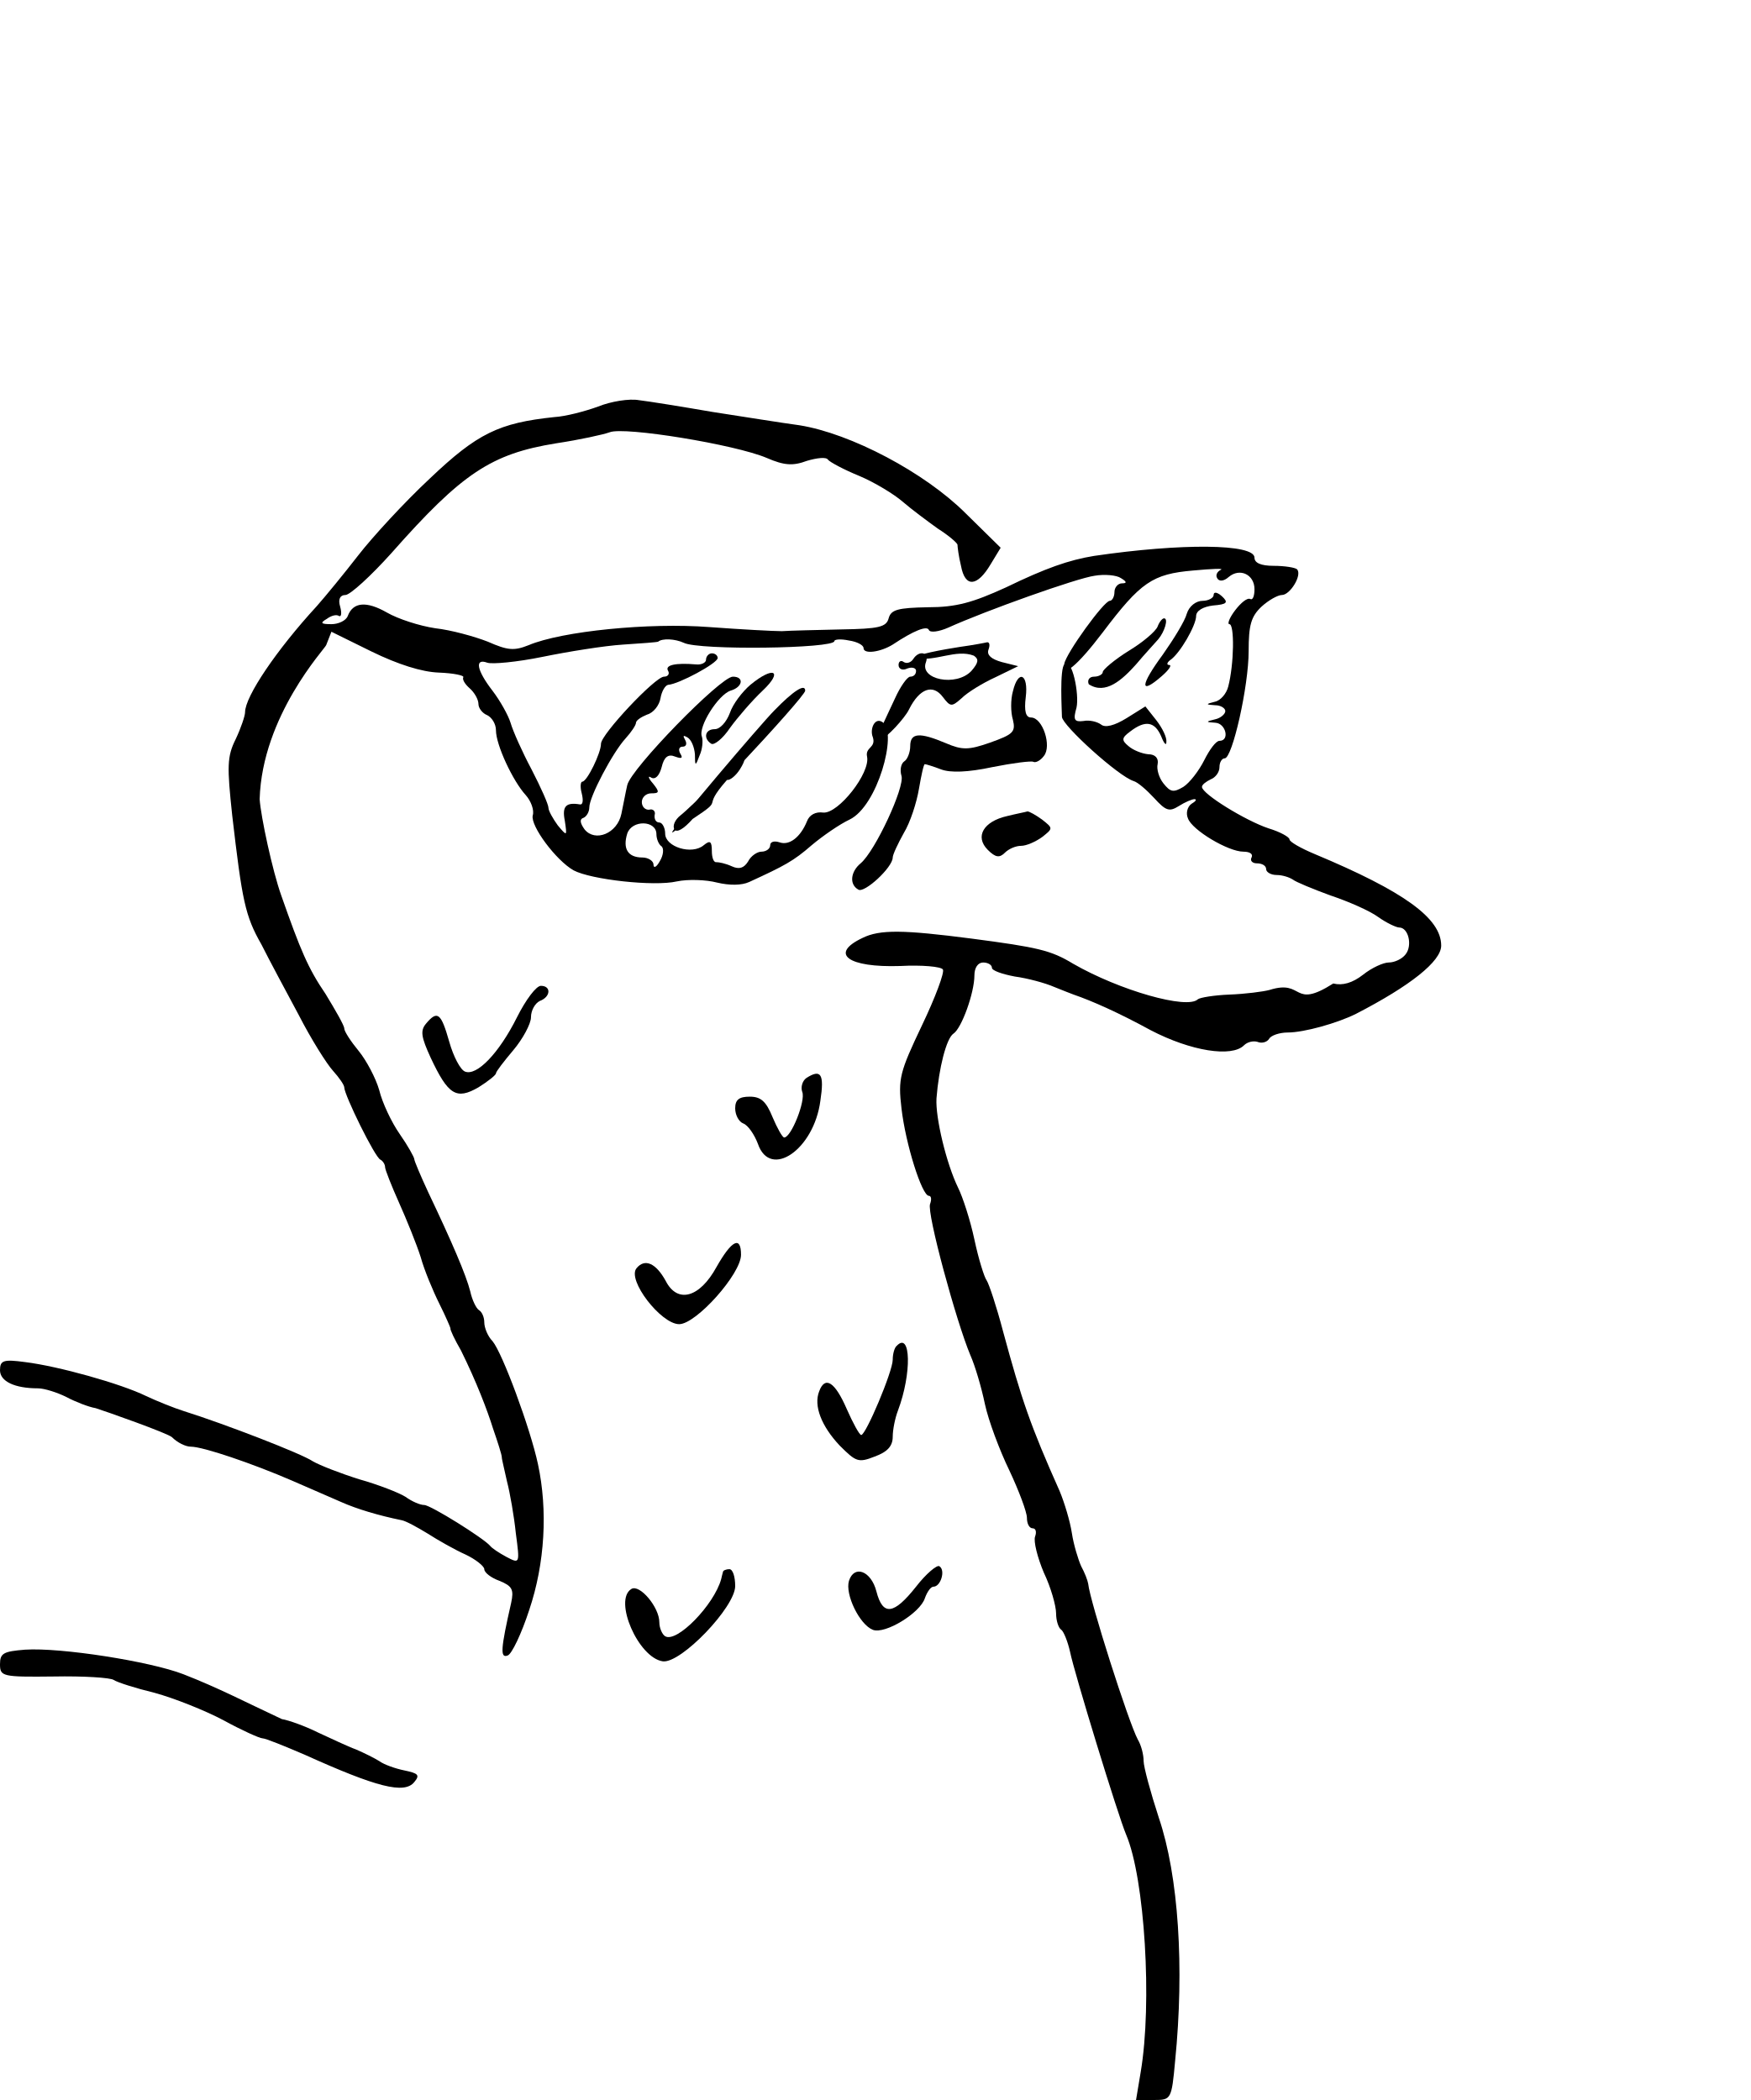
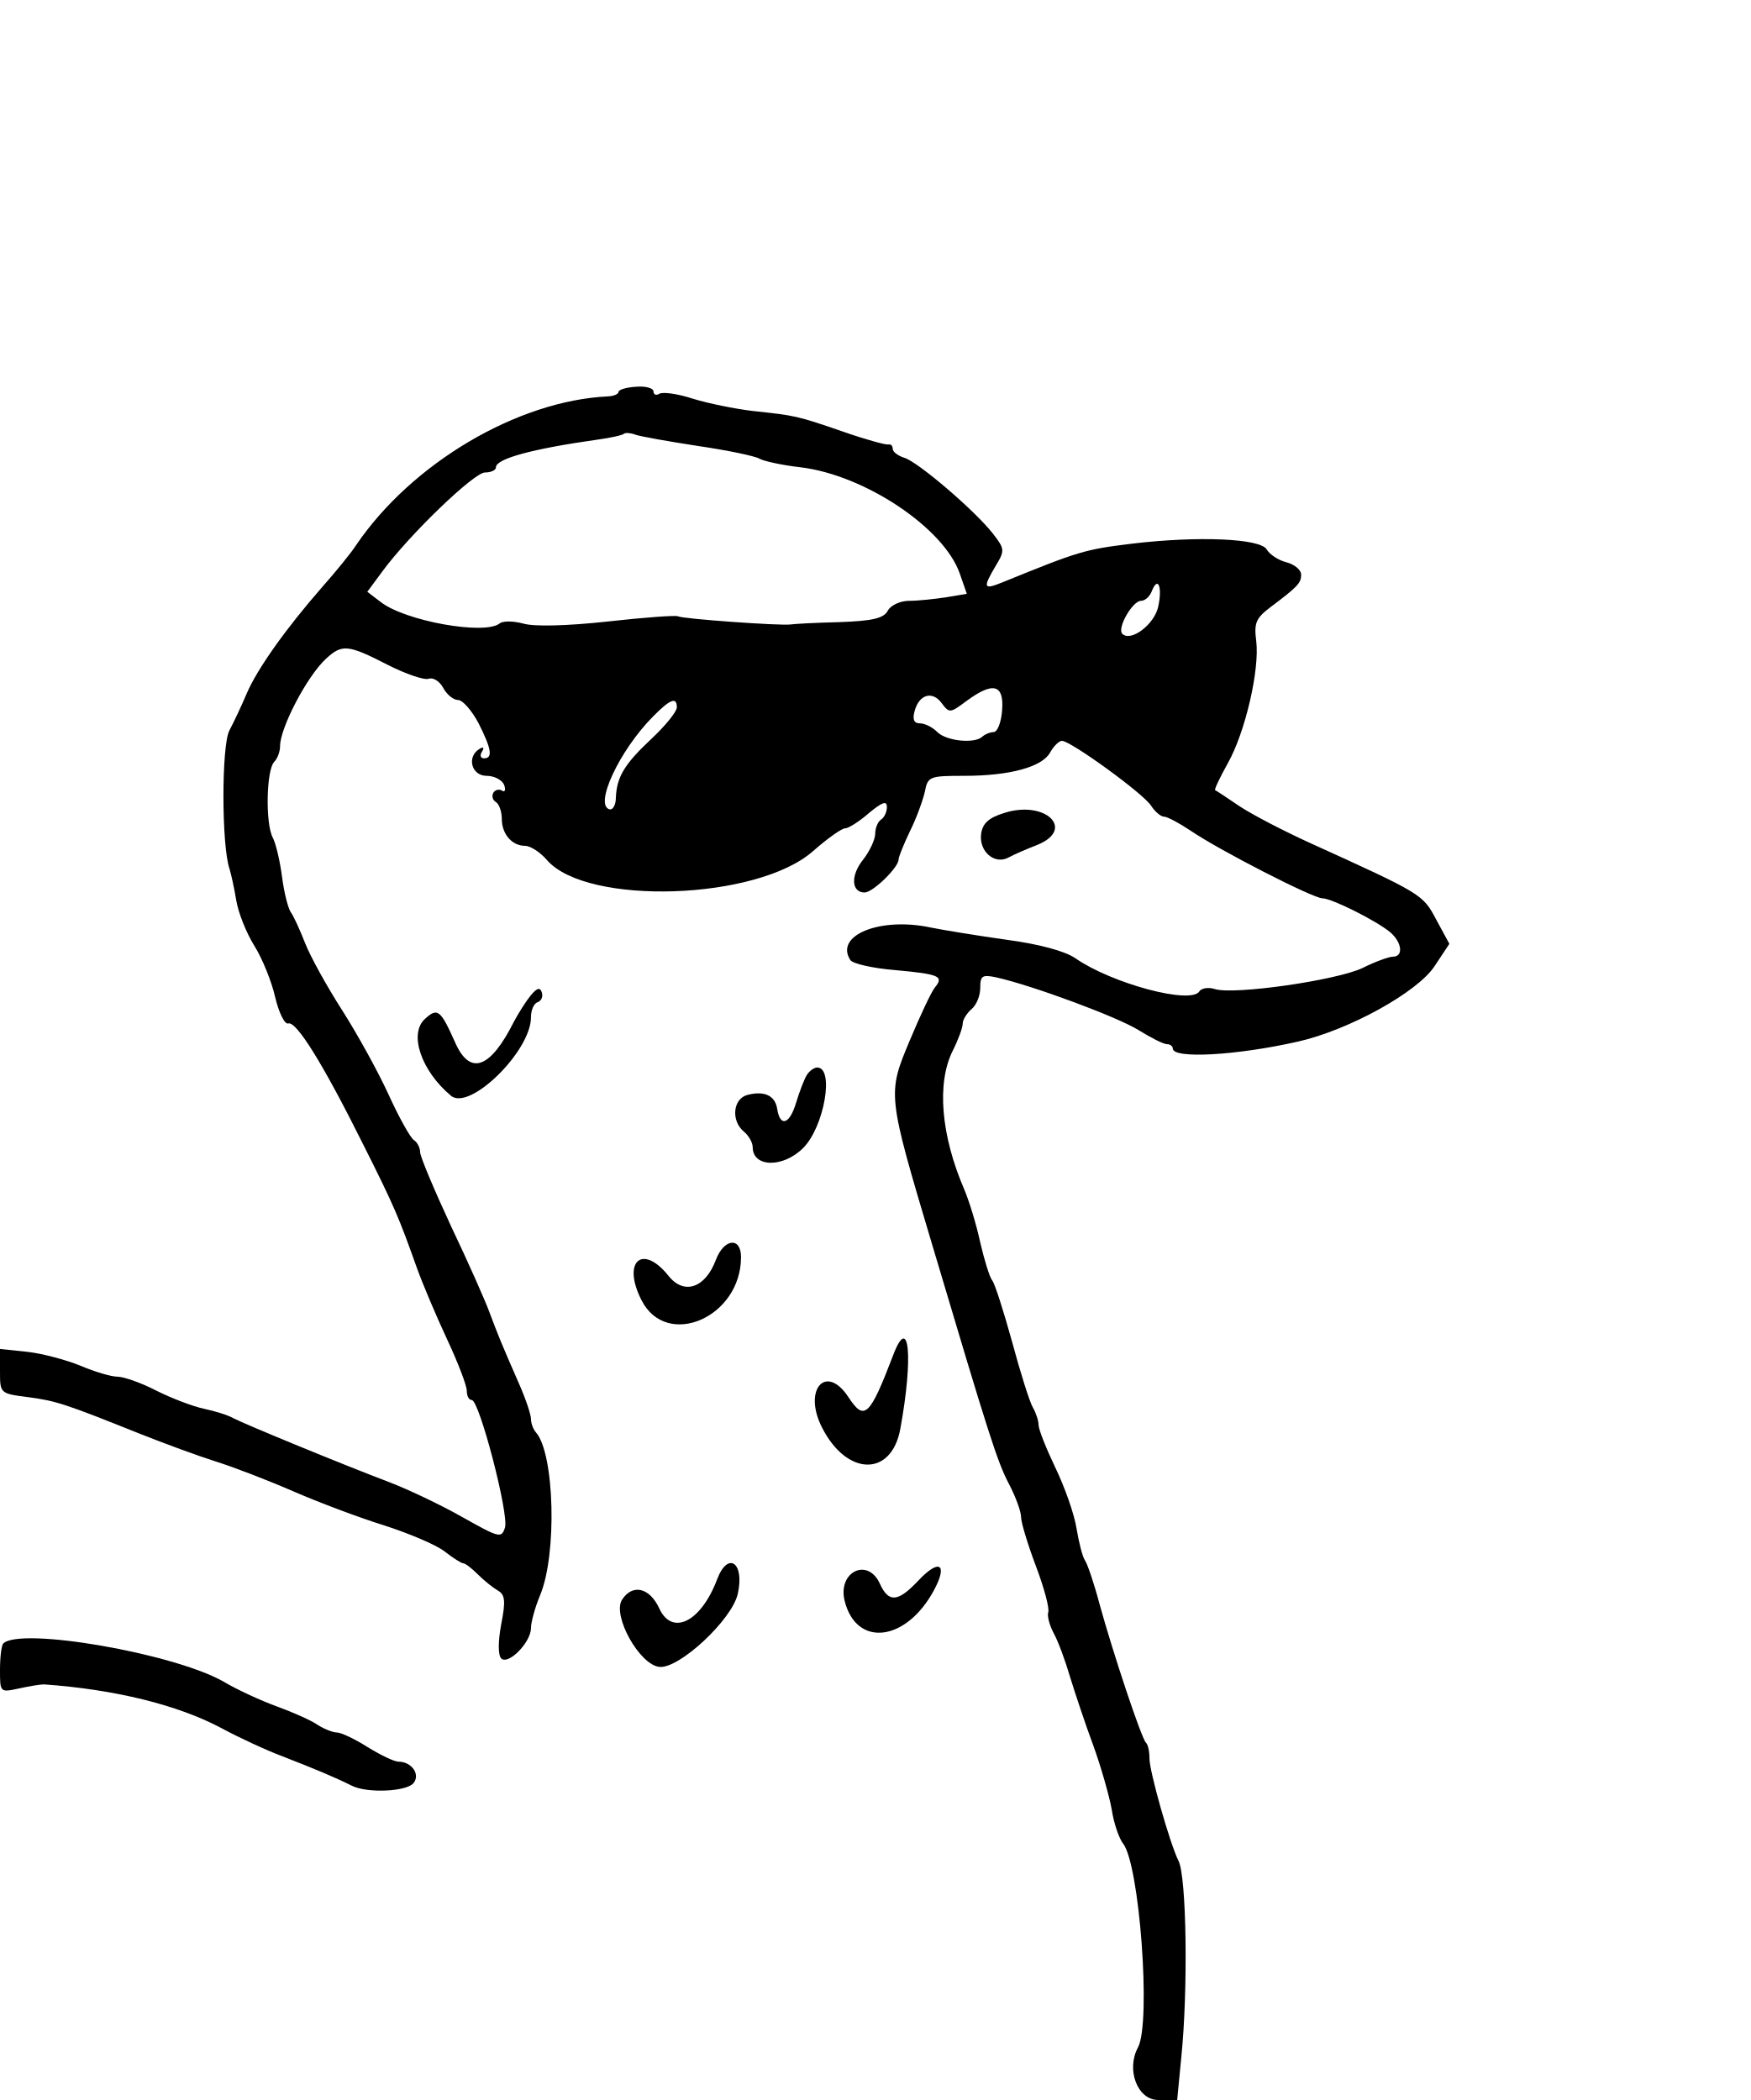
- <svg xmlns="http://www.w3.org/2000/svg" version="1.0" width="300pt" height="360pt" viewBox="0 0 300 360" preserveAspectRatio="xMidYMid meet" id="svg112">
-   <defs id="defs116" />
-   <g transform="translate(0,360) scale(0.1,-0.1)" fill="#000000" stroke="none" id="g110">
-     <path d="m 1025,2903 c -22,-8 -56,-17 -75,-18 -95,-10 -132,-28 -213,-105 -44,-41 -99,-101 -123,-132 -24,-31 -56,-70 -71,-87 -69,-75 -123,-155 -123,-182 0,-6 -7,-27 -16,-46 -15,-30 -15,-47 -6,-131 17,-146 22,-172 50,-221 13,-26 42,-80 64,-121 21,-41 48,-84 59,-96 10,-11 19,-24 19,-28 0,-13 53,-121 62,-124 4,-2 8,-8 8,-13 0,-4 11,-32 24,-61 13,-29 30,-71 37,-93 6,-22 21,-58 32,-80 11,-22 19,-41 19,-42 -1,-2 7,-19 18,-38 26.457,-53.475 45.266,-102.673 55,-134 8,-23 15,-45 15,-49 0,-4 5,-23 9,-42 5,-19 12,-59 15,-88 7,-53 7,-53 -16,-41 -13,7 -25,15 -28,19 -11,13 -102,70 -113,70 -7,0 -21,6 -32,14 -11,7 -47,21 -79,30 -32,10 -68,24 -80,31 -19,13 -151,64 -221,86 -16,5 -46,17 -65,26 -43,21 -150,51 -207,58 -37,5 -43,3 -43,-14 0,-19 25,-31 65,-31 11,0 33,-7 49,-15 15,-8 38,-17 50,-19 16.165,-5.071 124.759,-43.309 131,-50 9,-9 23,-16 32,-16 21,0 106,-29 173,-58 30,-13 69,-30 85,-37 27,-12 64,-23 103,-31 7,-1 27,-12 45,-23 17,-11 47,-28 65,-36 17,-8 32,-20 32,-25 0,-6 12,-15 26,-20 22,-9 25,-15 20,-38 -18,-79 -19,-95 -6,-90 7,2 24,38 37,78 27,80 32,171 15,250 -13,61 -61,191 -78,211 -8,8 -14,23 -14,32 0,9 -4,18 -9,21 -5,3 -12,18 -15,32 -7,28 -32,86 -72,170 -13,28 -24,54 -24,57 0,3 -11,23 -25,43 -14,20 -30,54 -35,75 -6,21 -22,51 -35,67 -14,17 -25,34 -25,39 0,5 -15,31 -32,59 -30,44 -43,75 -76,169 -15,42 -35,135 -37,165 4.255,143.085 111.882,257.957 114,264 l 9,23 69,-34 c 45,-22 86,-35 115,-36 26,-1 44,-5 42,-8 -2,-4 3,-12 11,-19 8,-7 15,-19 15,-27 0,-7 7,-16 15,-19 8,-4 15,-15 15,-26 0,-25 29,-87 51,-111 9,-10 15,-26 12,-35 -4,-18 40,-77 70,-94 30,-16 138,-28 177,-19 19,4 50,3 69,-2 21,-5 42,-5 55,1 61,28 76,36 107,63 19,16 48,36 65,44 48,23 82.051,148.077 57.525,166.297 -14,11 -23.525,-11.297 -17.525,-25.297 5.554,-18.307 -13.377,-16.632 -10,-33 6,-28 -49,-98 -75,-96 -13,2 -24,-4 -28,-15 -11,-27 -30,-42 -47,-36 -9,3 -16,1 -16,-5 0,-6 -7,-11 -15,-11 -7,0 -18,-7 -23,-17 -7,-11 -15,-14 -28,-8 -11,5 -22,7 -26,7 -5,-1 -8,8 -8,19 0,17 -3,19 -14,10 -20,-17 -66,-3 -66,20 0,10 -5,19 -10,19 -6,0 -9,6 -8,13 2,6 -3,11 -9,9 -7,-1 -13,5 -13,13 0,8 7,15 16,15 14,0 15,2 3,17 -8,9 -9,14 -3,10 7,-4 14,3 18,18 4,17 11,23 23,18 11,-4 14,-3 9,5 -4,7 -2,12 4,12 6,0 8,5 4,12 -4,7 -3,8 4,4 7,-4 12,-17 13,-29 0,-21 1,-21 8,-2 5,11 6,25 4,32 -7,17 28,72 49,79 21,6 24,24 4,24 -21,0 -175,-158 -181,-186 -3,-13 -7,-35 -10,-49 -7,-34 -45,-49 -63,-27 -8,11 -9,18 -2,20 5,2 10,10 10,18 0,18 40,94 62,118 10,11 18,23 18,27 0,4 9,10 19,14 11,3 21,16 23,28 2,12 8,22 13,23 18,1 85,37 85,46 0,4 -4,8 -10,8 -5,0 -10,-5 -10,-11 0,-5 -8,-9 -17,-8 -35,3 -54,-1 -48,-11 3,-5 0,-10 -7,-10 -15,0 -108,-99 -108,-115 0,-16 -24,-65 -32,-65 -3,0 -4,-9 -1,-20 3,-12 2,-20 -3,-19 -24,4 -31,-3 -26,-28 4,-27 4,-27 -12,-8 -8,11 -16,25 -16,30 0,6 -13,35 -29,66 -16,30 -32,66 -36,80 -4,13 -18,38 -31,55 -27,35 -31,56 -9,48 8,-3 51,1 95,10 44,9 106,19 138,21 31,2 58,4 60,5 7,6 29,5 44,-2 26,-13 258,-10 258,3 0,3 11,4 25,1 14,-2 25,-8 25,-13 0,-11 29,-7 50,6 36,24 59,33 62,25 2,-5 17,-3 33,4 64,29 221,85 251,89 17,3 38,1 45,-4 10,-6 11,-9 2,-9 -7,0 -13,-7 -13,-15 0,-8 -4,-15 -8,-15 -10,0 -75,-90 -78,-108 -5,-26 22,-4 66,54 65,86 85,100 155,106 33,3 54,4 47,1 -6,-3 -9,-9 -6,-14 3,-6 11,-6 20,2 19,16 44,4 44,-21 0,-12 -3,-19 -7,-17 -5,3 -16,-6 -26,-19 -10,-13 -14,-24 -10,-24 9,0 8,-69 -2,-107 -3,-12 -13,-24 -23,-26 -16,-4 -16,-5 1,-6 9,0 17,-5 17,-10 0,-5 -8,-12 -17,-14 -17,-4 -17,-5 0,-6 18,-1 25,-31 7,-31 -6,0 -17,-15 -26,-33 -9,-18 -25,-39 -36,-46 -17,-10 -22,-9 -34,6 -8,10 -12,25 -10,33 2,10 -4,17 -16,17 -11,1 -26,7 -34,14 -12,10 -12,14 3,25 26,20 42,17 53,-8 5,-13 9,-17 9,-10 1,8 -7,24 -17,37 l -19,24 -32,-20 c -21,-13 -37,-17 -44,-11 -7,5 -20,8 -30,6 -16,-2 -18,2 -12,23 5,23 -7.482,85.659 -20.482,74.659 -9,-8 -4.518,-81.659 -4.518,-90.659 1,-15 97,-102 123,-110 7,-2 22,-15 35,-29 20,-22 26,-24 42,-14 11,7 23,12 27,12 5,0 2,-4 -5,-8 -7,-5 -10,-16 -6,-25 7,-20 69,-57 95,-57 11,0 17,-4 14,-10 -3,-5 1,-10 9,-10 9,0 16,-4 16,-10 0,-5 8,-10 18,-10 10,0 22,-4 28,-8 5,-4 34,-16 64,-27 30,-10 67,-26 82,-37 14,-10 31,-18 36,-18 16,0 23,-31 11,-46 -6,-8 -19,-14 -29,-14 -9,0 -29,-9 -44,-21 -18,-14 -35,-19 -51,-15 -71.208,-45.244 -49.45,7.776 -109,-11 -11,-3 -42,-7 -69,-8 -26,-1 -50,-5 -54,-8 -18,-18 -134,15 -214,61 -38,23 -60,28 -174,43 -116,15 -157,16 -187,1 -57,-27 -25,-51 65,-48 37,2 70,-1 73,-6 3,-5 -13,-48 -36,-96 -38,-80 -41,-91 -35,-142 7,-61 35,-150 47,-150 4,0 5,-6 2,-14 -6,-15 45,-202 69,-259 8,-18 19,-55 25,-84 6,-28 25,-79 42,-114 16,-34 30,-71 30,-81 0,-10 4,-18 10,-18 5,0 7,-6 4,-14 -3,-8 4,-36 15,-62 12,-25 21,-57 21,-70 0,-12 4,-25 9,-28 4,-3 11,-20 15,-38 7,-35 82,-280 96,-313 32,-75 45,-289 25,-407 l -8,-48 h 31 c 29,0 30,1 36,67 16,160 6,317 -28,417 -14,43 -26,87 -26,97 0,11 -4,27 -10,37 -16,30 -82,237 -85,267 -1,6 -6,19 -12,30 -5,11 -13,37 -16,57 -3,20 -13,53 -21,72 -50,112 -65,156 -97,274 -11,42 -24,81 -28,87 -4,5 -14,37 -21,70 -7,33 -20,73 -28,89 -20,41 -39,120 -37,153 4,52 17,103 29,111 14,9 36,70 36,100 0,13 6,22 15,22 8,0 15,-4 15,-9 0,-5 18,-11 39,-15 22,-3 52,-11 68,-18 15,-6 30,-12 33,-13 32,-11 77,-31 132,-61 69,-36 139,-47 160,-26 6,6 16,8 23,6 7,-3 16,-1 20,5 3,6 18,11 32,11 28,0 85,16 117,32 93,48 146,90 146,117 0,47 -64,93 -217,157 -24,10 -43,21 -43,25 0,4 -16,13 -36,19 -39,13 -114,59 -114,71 0,4 7,9 15,13 8,3 15,12 15,21 0,8 4,15 9,15 13,0 41,123 41,184 0,44 4,59 22,76 12,11 28,20 35,20 14,0 35,34 26,44 -3,3 -21,6 -40,6 -22,0 -33,5 -33,14 0,24 -125,25 -275,3 -43,-7 -83,-21 -151,-54 -57,-26 -85,-34 -134,-34 -51,-1 -63,-4 -67,-19 -4,-15 -17,-18 -81,-19 -43,-1 -88,-2 -102,-3 -14,0 -70,3 -124,7 -104,8 -253,-7 -310,-31 -25,-10 -36,-9 -70,6 -23,9 -63,20 -90,23 -27,4 -64,16 -83,27 -35,20 -58,18 -67,-6 -3,-8 -16,-14 -28,-14 -18,0 -20,2 -8,9 8,6 17,8 21,5 4,-2 5,5 2,16 -4,13 0,20 9,20 8,0 44,33 79,72 121,137 171,170 282,188 40,6 81,15 92,19 25,10 215,-21 269,-44 30,-13 45,-14 69,-5 17,5 33,7 36,2 3,-4 27,-17 54,-28 26,-11 59,-31 74,-44 15,-13 42,-33 60,-46 19,-12 34,-25 34,-28 0,-3 2,-20 6,-36 7,-38 28,-36 51,3 l 17,28 -60,59 c -70,70 -197,137 -285,151 -30,4 -98,15 -150,23 -52,9 -108,18 -125,20 -16,3 -48,-2 -70,-11 z m 100,-733 c 0,-8 4,-18 9,-21 4,-4 3,-15 -3,-25 -6,-11 -11,-13 -11,-6 0,6 -9,12 -19,12 -25,0 -34,15 -26,41 8,24 50,23 50,-1 z" id="path78" />
-     <path d="M2080 2580 c0 -5 -9 -10 -19 -10 -11 0 -23 -9 -27 -22 -3 -12 -22 -43 -41 -70 -39 -53 -40 -70 -3 -38 13 11 19 20 14 20 -5 0 -4 4 1 8 17 11 45 60 45 76 0 9 12 16 29 18 24 2 27 5 15 16 -8 7 -14 8 -14 2z" id="path80" />
-     <path d="m 1984,2526 c -3,-8 -25,-27 -50,-42 -24,-15 -44,-32 -44,-36 0,-4 -7,-8 -15,-8 -8,0 -12,-6 -9,-13 28.656,-18.621 57.197,7.45 81,34 15,18 33,37 38,43 11,13 18,36 10,36 -3,0 -8,-6 -11,-14 z" id="path82" />
-     <path d="m 1645,2491 c -26,-4 -82.316,-14.019 -74.316,-19.019 32.099,-6.739 67.713,15.82 98.316,4.019 9,-6 8,-12 -4,-26 -26,-28 -90,-15 -78,15 6,17 -12,21 -22,5 -4,-6 -11,-8 -16,-5 -5,4 -9,1 -9,-5 0,-7 7,-10 15,-6 8,3 15,1 15,-4 0,-6 -4,-10 -10,-10 -5,0 -17,-17 -26,-37 -10,-21 -19,-41 -21,-45 -2,-3 -13.62,-27.25 -4.62,-26.25 10,2 42.62,37.25 49.62,52.25 18,36 41,44 58,21 13,-17 15,-17 32,-2 10,10 36,26 58,36 l 39,19 -28,7 c -18,5 -26,12 -23,21 3,8 2,13 -2,13 -4,-1 -25,-5 -47,-8 z" id="path84" />
-     <path d="M1286 2426 c-14 -12 -30 -33 -35 -48 -6 -16 -17 -28 -26 -28 -17 0 -20 -16 -6 -25 5 -3 20 9 32 27 13 18 38 47 56 64 36 34 19 43 -21 10z" id="path86" />
-     <path d="M1736 2415 c-4 -14 -4 -36 0 -49 5 -21 0 -25 -39 -39 -37 -13 -48 -13 -76 -1 -45 19 -61 18 -61 -5 0 -11 -5 -23 -10 -26 -6 -4 -8 -15 -5 -25 6 -19 -45 -129 -70 -150 -17 -14 -20 -36 -4 -45 10 -7 59 38 59 55 0 5 9 24 19 42 11 18 22 52 26 76 4 23 8 42 10 42 2 0 15 -4 28 -9 16 -6 46 -5 88 4 35 7 67 11 70 9 4 -2 12 2 18 10 14 17 -2 66 -22 66 -9 0 -12 11 -9 35 5 40 -13 48 -22 10z" id="path88" />
-     <path d="m 1327,2382 c -21,-21 -177.916,-204.893 -174.916,-208.893 6,-5 227.916,231.893 227.916,242.893 0,13 -21,-1 -53,-34 z" id="path90" />
-     <path d="m 1224,2257 c -23,-23 -49,-48 -58,-55 -9,-7 -14,-18 -10,-24 4,-6 16,1 31,18 58.356,38.607 11.828,13.638 59,67 5,-1 15,7 22,18 20,32 -1,21 -44,-24 z" id="path92" />
-     <path d="M1726 2201 c-40 -9 -56 -35 -33 -58 13 -13 20 -14 29 -5 7 7 19 12 28 12 9 0 25 7 36 15 19 15 19 15 0 30 -11 8 -22 14 -25 14 -3 -1 -19 -4 -35 -8z" id="path94" />
-     <path d="M886 1856 c-31 -62 -69 -101 -89 -93 -8 3 -20 26 -27 51 -14 49 -20 55 -40 31 -10 -12 -8 -23 8 -58 30 -64 44 -73 82 -51 16 10 30 21 30 24 0 3 14 21 30 40 16 19 30 45 30 56 0 12 7 24 15 28 19 7 20 26 2 26 -8 0 -26 -24 -41 -54z" id="path96" />
-     <path d="M1382 1752 c-7 -5 -10 -16 -7 -24 6 -15 -19 -78 -31 -78 -3 0 -12 16 -20 35 -11 27 -20 35 -39 35 -18 0 -25 -5 -25 -20 0 -11 6 -23 14 -26 8 -3 19 -19 25 -35 21 -61 96 -10 107 74 7 46 1 55 -24 39z" id="path98" />
-     <path d="M1228 1428 c-29 -53 -67 -63 -87 -24 -17 31 -36 39 -50 22 -17 -20 42 -96 73 -96 29 0 106 86 106 119 0 33 -16 25 -42 -21z" id="path100" />
-     <path d="M1537 1293 c-4 -3 -7 -14 -7 -24 0 -20 -46 -129 -54 -129 -3 0 -14 20 -25 45 -20 46 -37 57 -47 30 -10 -25 4 -60 35 -93 28 -28 32 -30 60 -19 22 8 31 18 31 34 0 12 4 32 9 45 24 64 22 136 -2 111z" id="path102" />
-     <path d="M1570 880 c-38 -48 -57 -51 -68 -8 -9 35 -38 46 -47 18 -7 -23 18 -75 41 -84 21 -8 81 29 89 54 4 11 10 20 15 20 12 0 21 28 10 35 -4 3 -23 -13 -40 -35z" id="path104" />
-     <path d="M1239 905 c-1 -3 -2 -8 -3 -12 -12 -44 -76 -110 -96 -98 -5 3 -10 14 -10 24 0 26 -34 66 -48 57 -31 -19 12 -118 54 -124 31 -4 124 93 124 129 0 16 -4 29 -10 29 -5 0 -11 -2 -11 -5z" id="path106" />
-     <path d="M 43,772 C 6,769 0,766 0,747 c 0,-21 4,-22 92,-21 51,1 98,-2 103,-6 6,-4 37,-14 70,-22 33,-9 86,-30 118,-47 31,-17 62,-31 67,-31 5,0 37,-13 72,-28 124,-56 171,-68 188,-47 10,12 7,15 -17,20 -15,3 -35,10 -43,16 -8,5 -26,14 -40,20 -14,5 -43,19 -65,29 -22,11 -50,21 -62,23 -62.234,29.077 -108.495,53.466 -169,77 -57,22 -210,46 -271,42 z" id="path108" />
+ <svg xmlns="http://www.w3.org/2000/svg" version="1.0" width="300pt" height="360pt" viewBox="0 0 300 360" preserveAspectRatio="xMidYMid meet">
+   <g transform="translate(0,360) scale(0.05,-0.05)" fill="#000000" stroke="none">
+     <path d="M2120 5856 c0 -7 -16 -14 -35 -15 -310 -14 -674 -229 -865 -511 -16 -25 -68 -89 -115 -142 -125 -143 -223 -281 -259 -365 -17 -40 -44 -98 -60 -128 -27 -53 -27 -395 1 -475 5 -16 16 -65 23 -108 7 -42 35 -112 62 -155 27 -43 59 -122 71 -175 13 -55 33 -95 45 -91 28 9 120 -140 256 -413 108 -215 123 -251 186 -428 20 -55 66 -164 103 -243 37 -79 67 -158 67 -175 0 -18 7 -32 17 -32 26 0 128 -392 114 -437 -12 -38 -19 -36 -147 36 -74 42 -188 96 -254 121 -156 59 -491 197 -531 218 -17 10 -62 24 -100 32 -38 8 -111 36 -163 62 -52 27 -112 48 -134 48 -21 0 -78 17 -125 37 -48 20 -130 42 -182 48 l-95 10 0 -76 c0 -76 0 -77 95 -89 98 -13 128 -23 385 -126 83 -33 200 -76 260 -95 61 -19 180 -65 265 -102 85 -37 225 -90 312 -117 87 -28 181 -68 208 -90 28 -22 57 -40 63 -40 7 0 29 -17 50 -38 21 -21 51 -45 68 -55 25 -14 28 -35 12 -116 -11 -59 -11 -106 0 -117 24 -24 102 55 102 104 0 20 14 71 31 112 59 139 50 487 -14 559 -9 10 -17 31 -17 46 0 15 -18 69 -41 121 -61 139 -72 167 -101 244 -14 39 -73 172 -132 296 -58 125 -106 239 -106 254 0 15 -10 34 -21 41 -12 7 -51 77 -87 156 -36 79 -108 209 -159 289 -52 81 -109 184 -127 230 -18 46 -40 94 -49 106 -9 12 -23 66 -30 120 -7 54 -21 115 -32 136 -26 49 -22 233 5 260 11 11 20 35 20 54 0 62 92 239 157 299 55 51 75 50 211 -20 63 -32 127 -54 142 -48 15 5 37 -9 49 -31 12 -23 35 -42 51 -42 16 0 47 -36 70 -79 45 -89 50 -121 19 -121 -12 0 -15 10 -7 23 9 14 5 18 -9 9 -44 -27 -27 -92 25 -92 26 0 53 -14 60 -31 6 -17 3 -26 -7 -20 -10 7 -24 3 -30 -7 -6 -11 -3 -25 9 -32 11 -7 20 -33 20 -57 0 -53 35 -93 80 -93 18 0 52 -22 75 -49 137 -157 721 -138 912 31 49 43 98 78 110 78 11 0 48 23 81 52 46 38 62 44 62 21 0 -17 -9 -36 -20 -43 -11 -7 -20 -29 -20 -48 0 -20 -19 -61 -42 -90 -43 -54 -40 -112 6 -112 29 1 116 86 116 113 0 9 18 53 39 97 22 44 44 105 51 135 10 53 16 55 135 55 158 0 269 31 295 81 12 21 30 39 40 39 30 0 281 -182 306 -223 13 -20 33 -37 44 -37 11 0 52 -22 91 -48 98 -67 420 -232 452 -232 32 0 185 -77 232 -116 41 -35 46 -84 10 -84 -14 0 -61 -17 -105 -39 -88 -42 -441 -93 -506 -72 -22 7 -46 3 -53 -8 -29 -46 -300 27 -424 113 -36 25 -124 49 -237 64 -99 14 -216 33 -260 42 -173 37 -331 -27 -275 -112 8 -12 77 -28 153 -34 152 -14 168 -21 137 -59 -12 -14 -50 -95 -86 -181 -78 -186 -78 -184 77 -704 195 -655 222 -741 263 -819 23 -44 41 -94 41 -113 0 -18 23 -94 51 -168 28 -74 47 -145 42 -158 -4 -12 4 -44 19 -72 15 -27 40 -95 56 -150 17 -55 52 -161 80 -236 27 -75 55 -174 63 -220 7 -46 25 -97 38 -114 57 -69 97 -613 52 -699 -42 -77 -2 -181 69 -181 l65 0 14 145 c24 234 18 619 -9 674 -29 57 -101 310 -100 353 0 23 -5 47 -12 53 -16 16 -113 308 -159 475 -19 72 -42 139 -50 150 -8 11 -21 61 -29 110 -8 50 -41 143 -73 209 -31 65 -57 130 -57 145 0 15 -9 42 -20 61 -11 19 -43 121 -71 225 -29 105 -59 199 -68 210 -9 11 -27 70 -41 130 -13 61 -38 142 -54 180 -81 187 -96 367 -40 478 19 38 34 79 34 93 0 13 14 35 30 49 17 14 30 46 30 73 0 42 7 46 55 36 125 -28 416 -136 488 -181 42 -26 85 -48 97 -48 11 0 20 -7 20 -15 0 -36 218 -24 430 24 175 40 408 169 467 258 l51 77 -45 83 c-46 87 -48 88 -433 263 -88 40 -196 96 -240 125 -44 30 -82 55 -85 56 -3 2 16 43 43 91 61 108 110 323 98 420 -8 62 -1 78 47 115 96 72 107 84 107 113 0 16 -23 35 -50 42 -28 7 -58 27 -68 44 -21 38 -236 47 -462 20 -163 -20 -182 -26 -445 -133 -64 -26 -67 -19 -22 57 32 53 31 58 -10 111 -62 79 -255 244 -302 259 -23 7 -41 21 -41 31 0 11 -7 17 -15 15 -8 -2 -78 17 -155 44 -160 55 -162 55 -310 71 -60 7 -153 26 -205 42 -52 17 -103 24 -115 17 -11 -7 -20 -3 -20 8 0 11 -27 19 -60 16 -33 -2 -60 -10 -60 -18z m272 -185 c103 -15 198 -35 212 -44 14 -8 77 -22 139 -29 220 -26 493 -208 547 -365 l24 -69 -72 -12 c-40 -6 -96 -12 -126 -12 -30 0 -63 -15 -73 -34 -14 -26 -52 -35 -166 -39 -81 -2 -156 -6 -167 -8 -32 -5 -371 19 -386 28 -8 4 -117 -4 -242 -18 -139 -15 -251 -18 -288 -7 -34 9 -71 10 -82 0 -53 -40 -324 9 -407 74 l-46 35 51 69 c93 127 315 340 352 340 21 0 38 8 38 18 0 29 123 63 350 95 44 6 84 15 89 20 5 4 22 3 38 -3 15 -6 112 -23 215 -39z m1578 -551 c-13 -61 -94 -122 -123 -93 -19 19 35 113 64 113 14 0 30 15 37 33 21 54 37 15 22 -53z m-535 -355 c-3 -41 -16 -75 -29 -75 -12 0 -29 -7 -38 -15 -26 -26 -124 -16 -155 15 -17 17 -43 30 -60 30 -20 0 -26 13 -18 42 15 57 61 71 93 27 26 -35 29 -34 84 7 92 68 130 58 123 -31z m-1115 10 c0 -15 -39 -63 -87 -108 -93 -87 -119 -131 -122 -202 0 -24 -10 -42 -21 -40 -55 13 33 202 148 318 59 60 82 69 82 32z" />
+     <path d="M3440 4412 c-51 -16 -72 -35 -77 -71 -8 -60 46 -107 94 -81 18 10 62 29 98 43 134 54 27 156 -115 109z" />
+     <path d="M1819 3787 c-17 -21 -42 -61 -57 -89 -81 -162 -151 -188 -202 -72 -50 112 -60 120 -103 81 -57 -51 -13 -179 89 -264 64 -53 274 153 274 269 0 25 10 48 23 52 13 5 19 19 14 34 -6 18 -16 15 -38 -11z" />
+     <path d="M2766 3515 c-9 -14 -25 -56 -37 -95 -22 -75 -55 -86 -65 -22 -7 46 -44 63 -102 48 -50 -13 -57 -89 -12 -126 17 -14 30 -38 30 -53 0 -70 104 -72 173 -3 72 72 108 276 48 276 -10 0 -26 -11 -35 -25z" />
+     <path d="M2454 2881 c-36 -97 -109 -122 -162 -56 -90 113 -161 50 -93 -83 86 -169 341 -59 341 148 0 70 -58 64 -86 -9z" />
+     <path d="M3062 2555 c-81 -212 -99 -229 -154 -145 -77 117 -157 25 -90 -105 85 -167 238 -169 268 -4 45 245 31 398 -24 254z" />
+     <path d="M2458 1785 c-55 -146 -154 -195 -198 -100 -33 72 -92 86 -128 30 -34 -54 60 -223 128 -230 67 -8 250 162 269 251 24 107 -34 147 -71 49z" />
+     <path d="M3147 1780 c-69 -73 -101 -76 -131 -10 -41 91 -145 42 -121 -58 40 -162 212 -141 307 37 48 90 17 108 -55 31z" />
+     <path d="M11 1565 c-6 -7 -11 -47 -11 -90 0 -78 0 -78 65 -64 36 8 74 14 85 14 242 -17 459 -70 609 -150 59 -32 154 -76 210 -97 111 -43 182 -73 236 -100 52 -27 187 -21 212 8 25 30 -6 74 -51 74 -15 0 -62 23 -106 50 -44 28 -91 50 -105 50 -14 0 -44 12 -66 26 -21 15 -84 43 -139 63 -55 20 -138 58 -183 85 -169 97 -698 189 -756 131z" />
  </g>
</svg>
